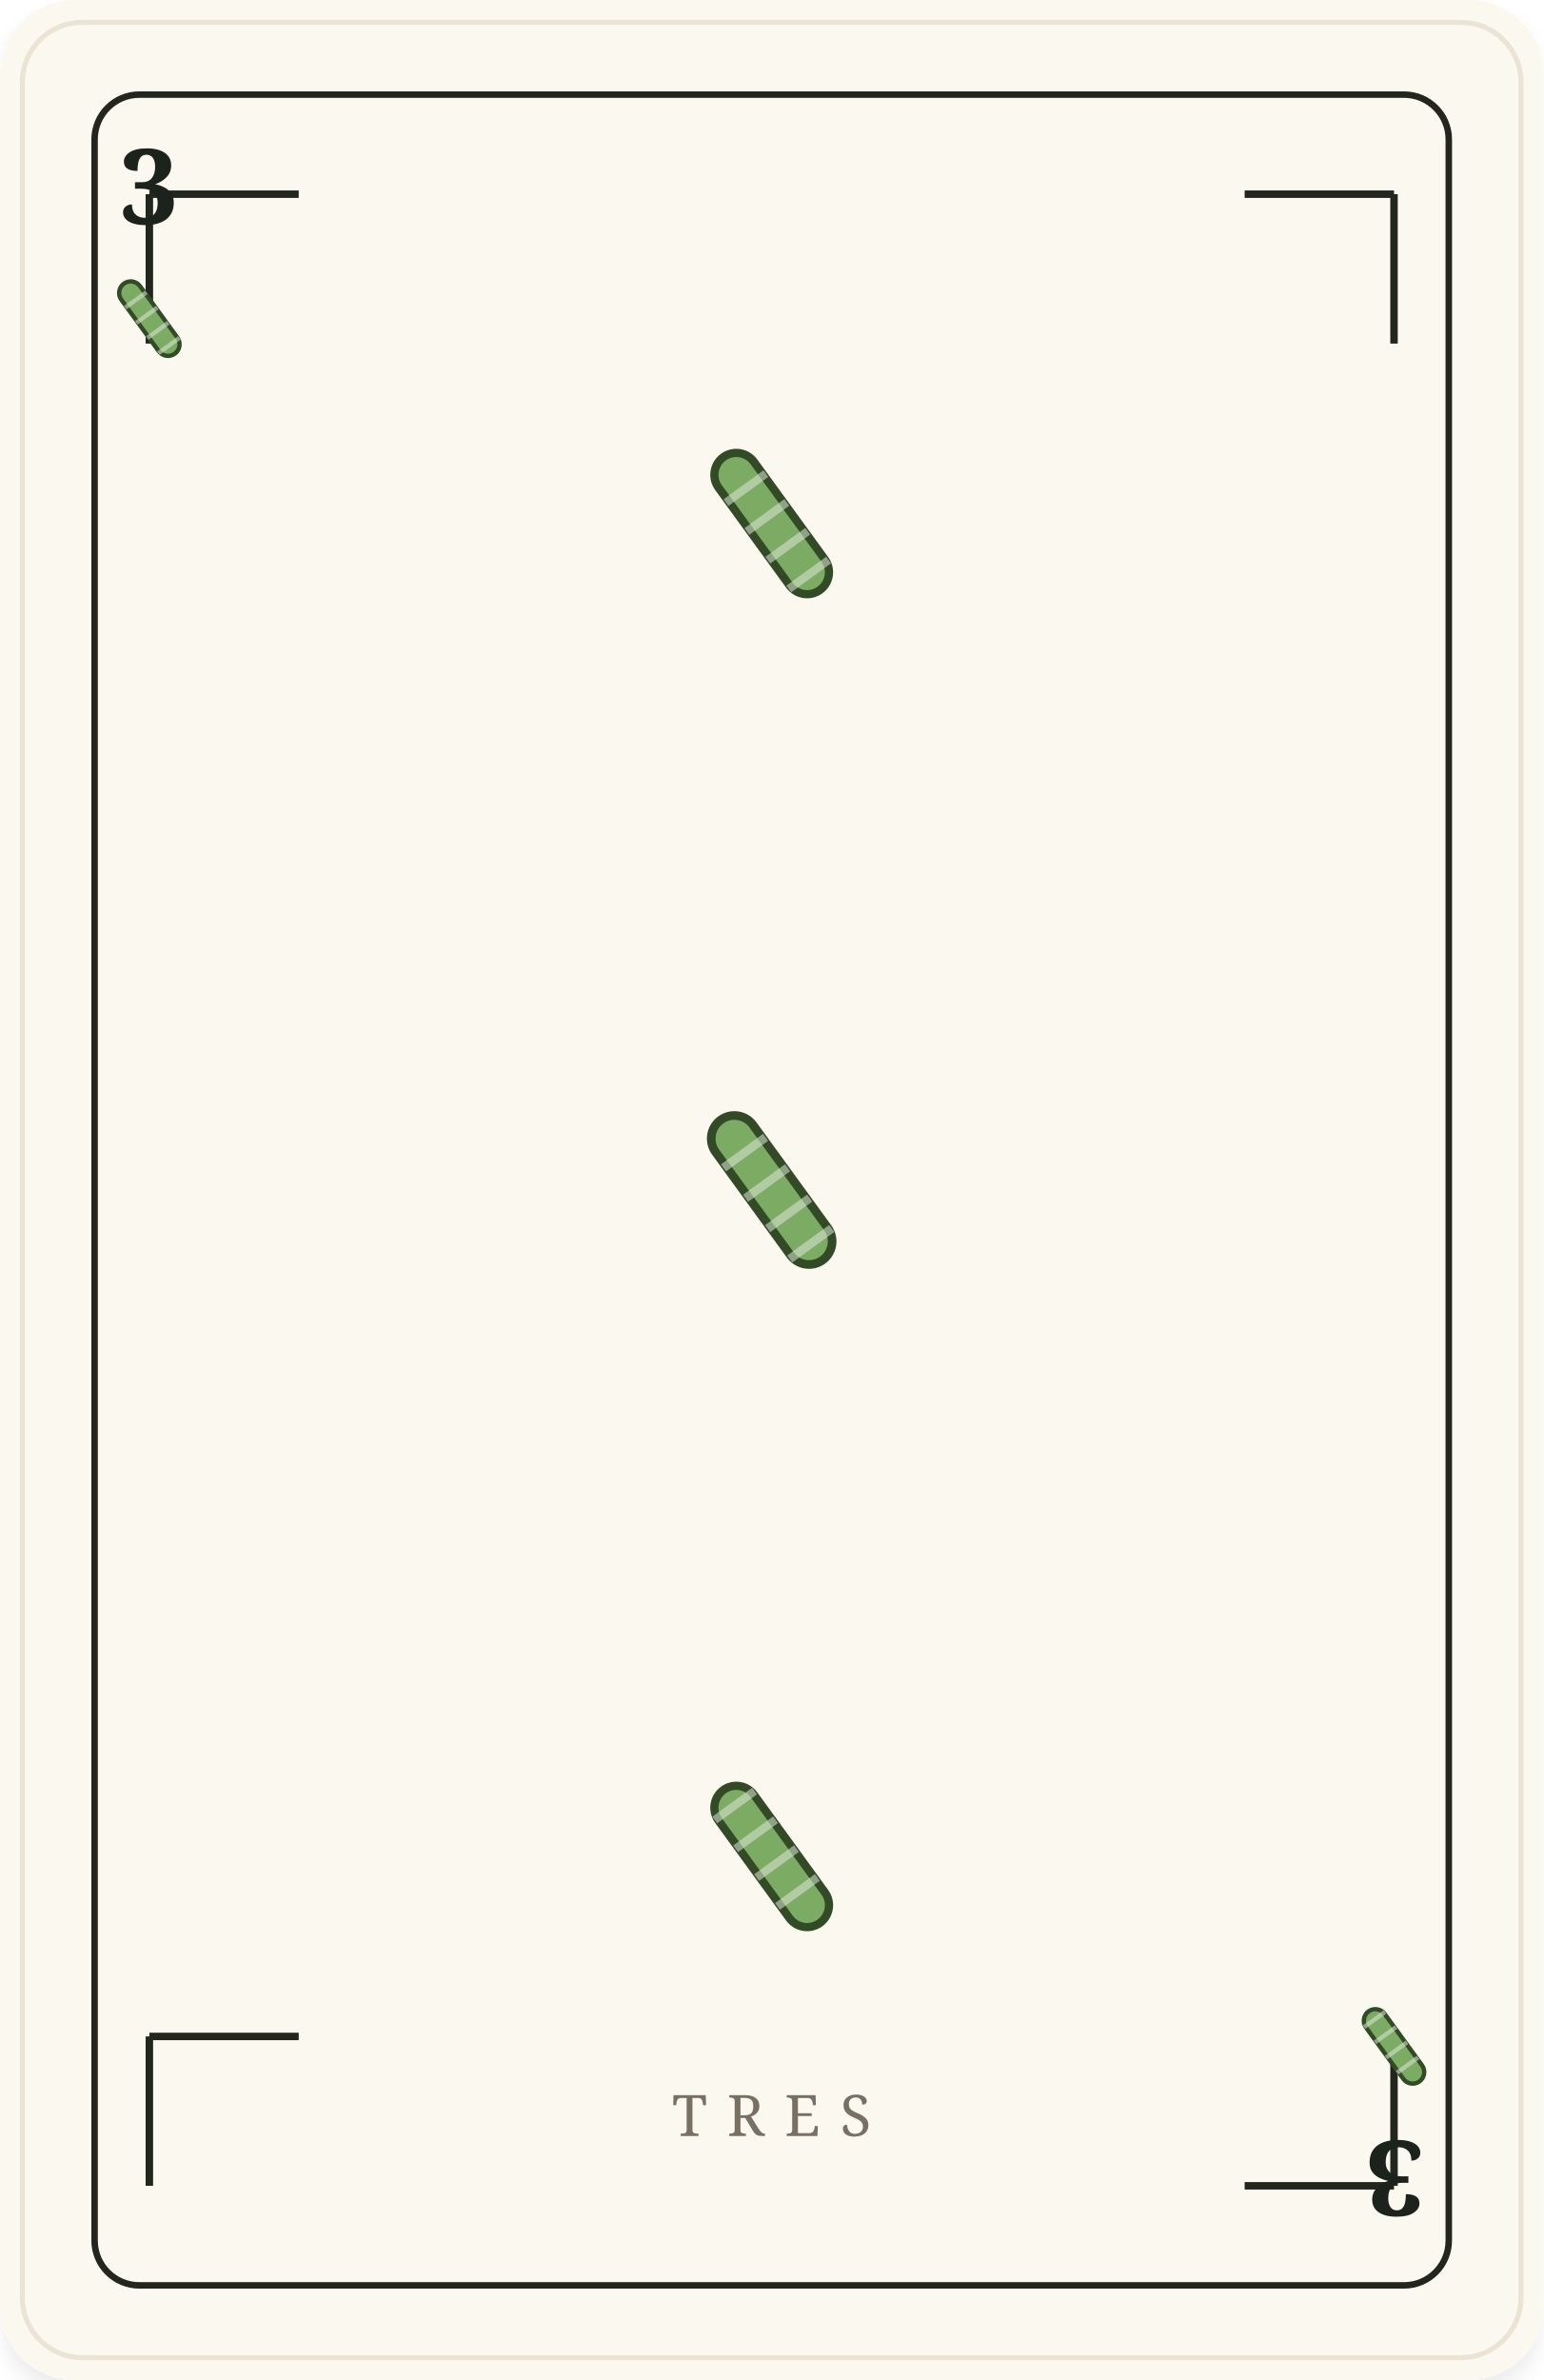
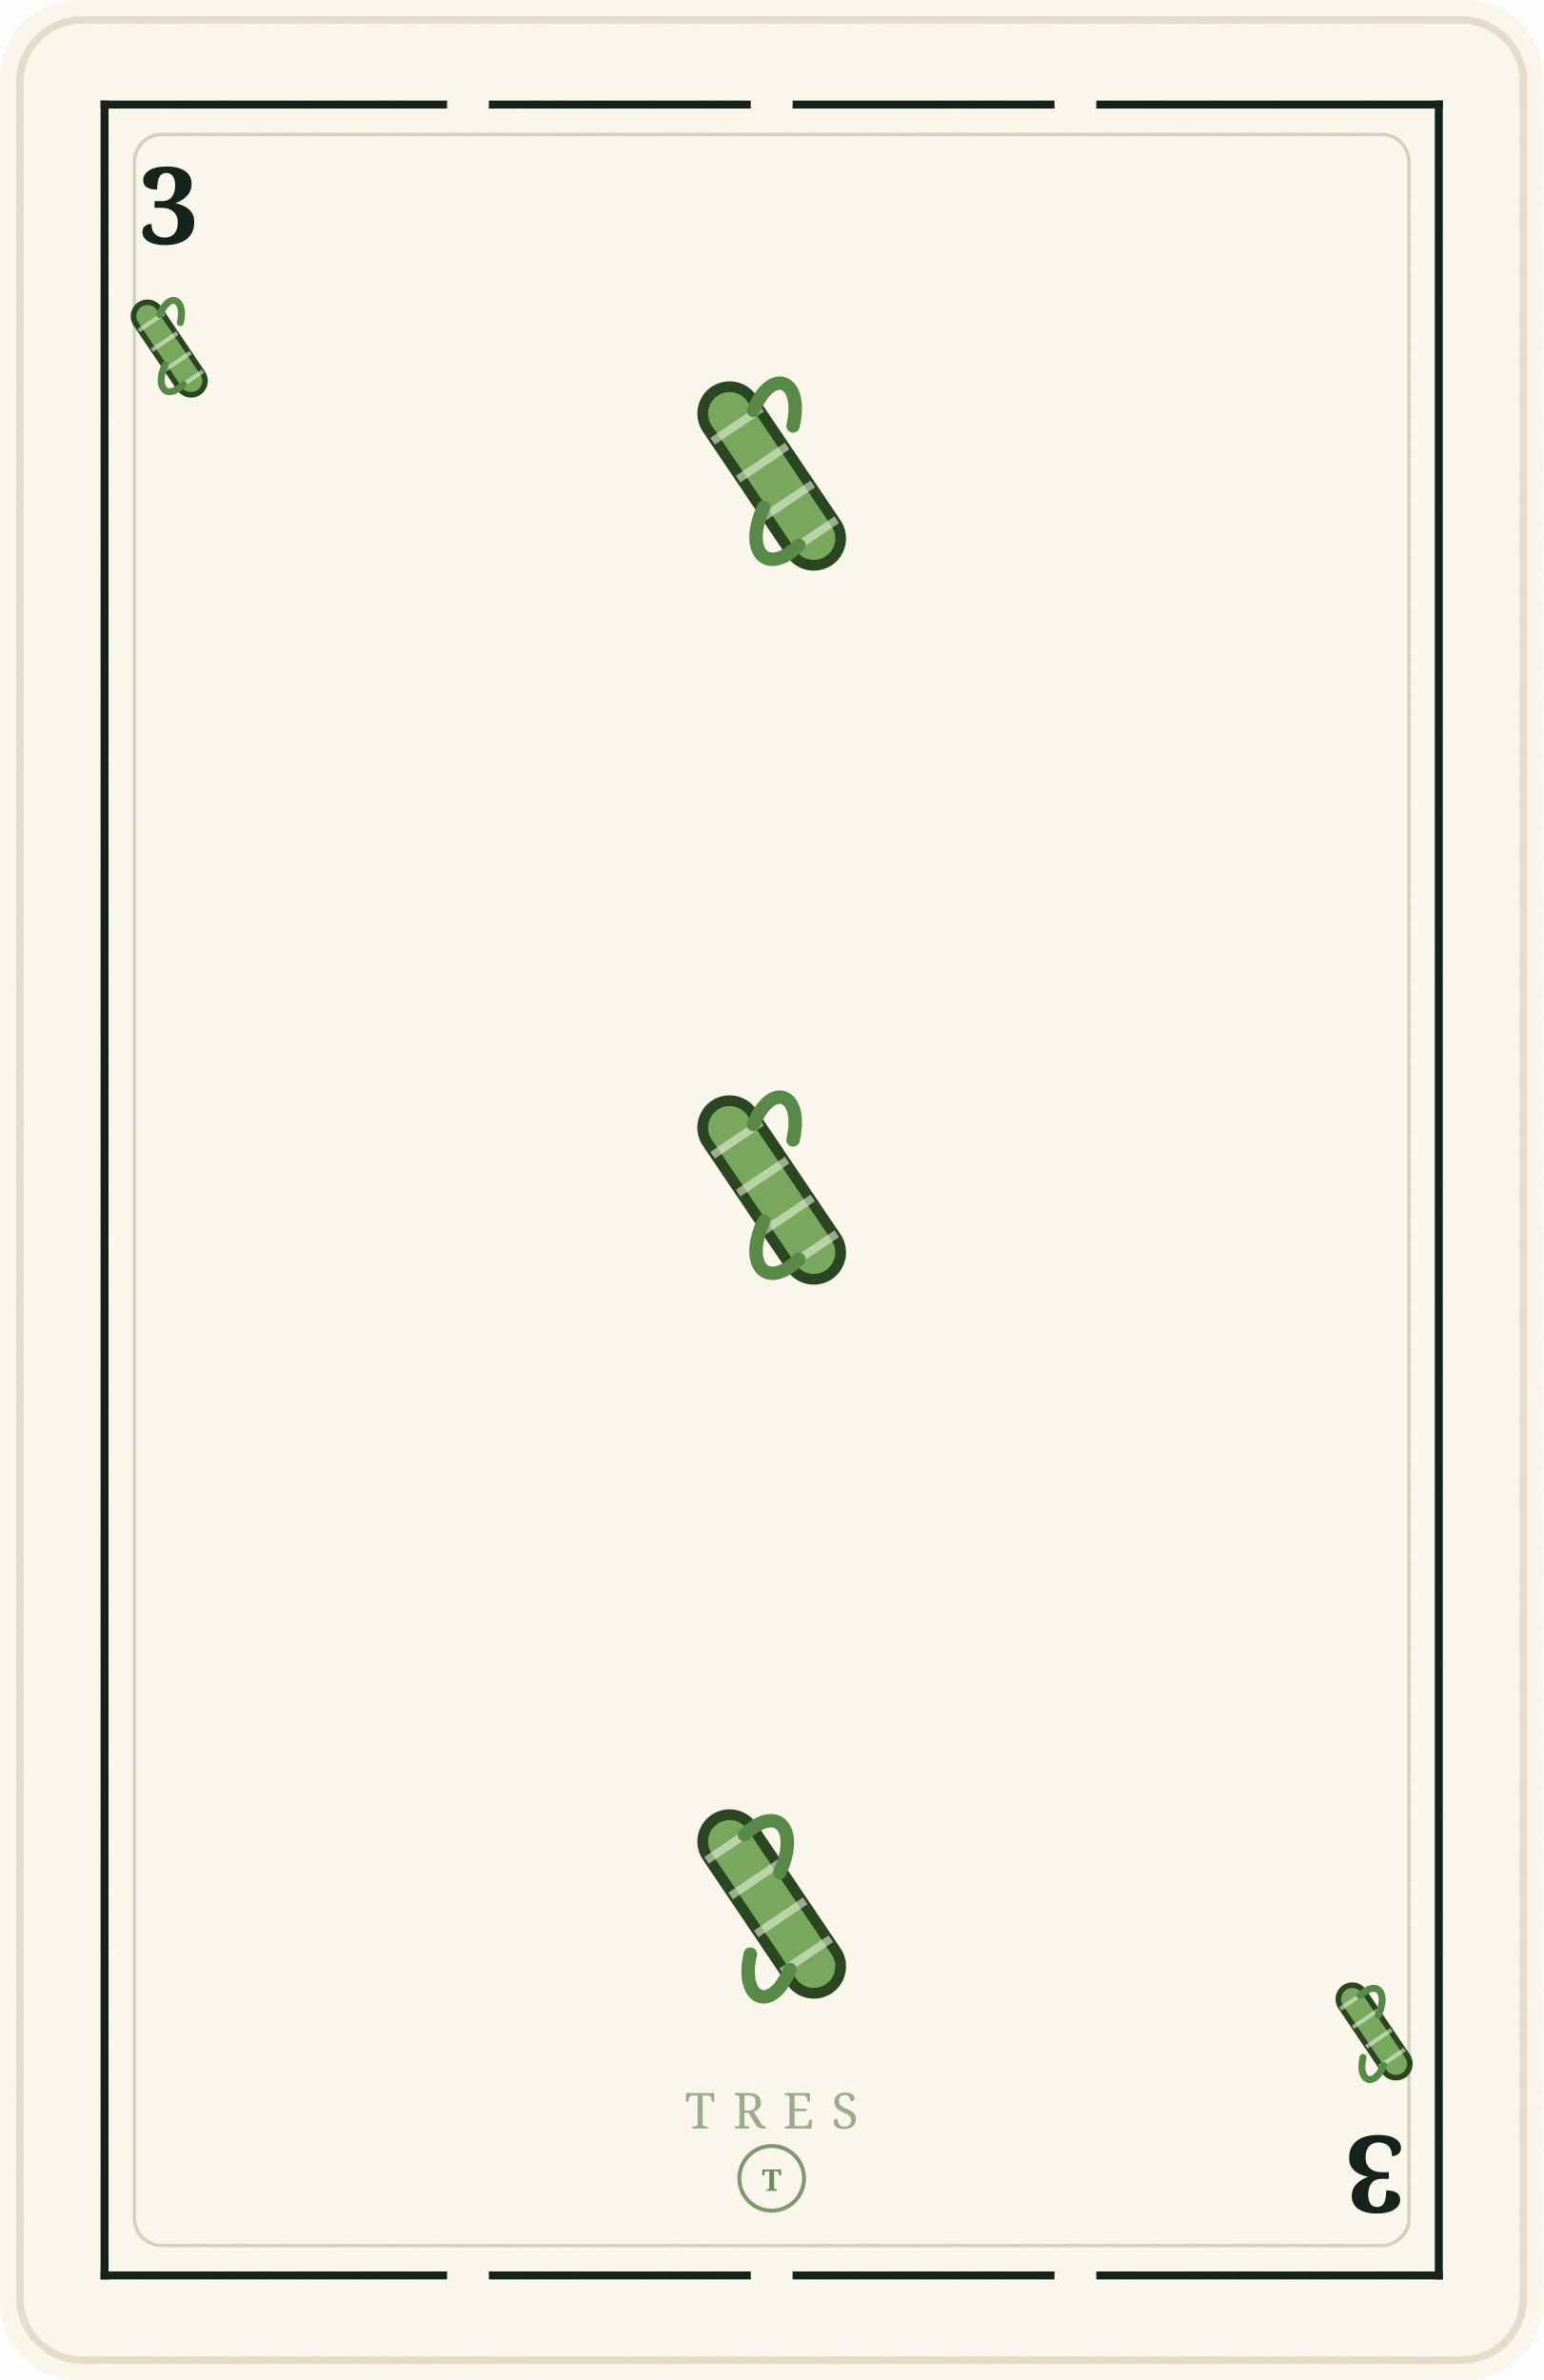
- <svg xmlns="http://www.w3.org/2000/svg" width="620" height="956" viewBox="0 0 620 956">
+ <svg xmlns="http://www.w3.org/2000/svg" width="620" height="956" viewBox="0 0 620 956" role="img" aria-label="Carta española de bastos">
  <defs>
-     <filter id="shadow" x="-20%" y="-20%" width="140%" height="140%">
-       <feDropShadow dx="0" dy="5" stdDeviation="4" flood-opacity=".08" />
+     <filter id="paper" x="-10%" y="-10%" width="120%" height="120%">
+       <feTurbulence type="fractalNoise" baseFrequency=".58" numOctaves="2" seed="9" result="noise" />
+       <feColorMatrix in="noise" type="matrix" values="1 0 0 0 0  0 1 0 0 0  0 0 1 0 0  0 0 0 .055 0" result="grain" />
+       <feBlend in="SourceGraphic" in2="grain" mode="multiply" />
    </filter>
-     <linearGradient id="oroFill" x1="0" x2="1">
-       <stop offset="0" stop-color="#f7db89" />
-       <stop offset="1" stop-color="#d19309" />
+     <filter id="inkShadow" x="-25%" y="-25%" width="150%" height="150%">
+       <feDropShadow dx="0" dy="3" stdDeviation="2.4" flood-color="#2A1E12" flood-opacity=".16" />
+     </filter>
+     <linearGradient id="gold" x1="0" y1="0" x2="1" y2="1">
+       <stop offset="0" stop-color="#FFE88B" />
+       <stop offset=".5" stop-color="#79A85F" />
+       <stop offset="1" stop-color="#4D713B" />
    </linearGradient>
+     <linearGradient id="robe" x1="0" y1="0" x2="0" y2="1">
+       <stop offset="0" stop-color="#D64A3F" />
+       <stop offset="1" stop-color="#4D713B" />
+     </linearGradient>
+     <pattern id="brocade" width="30" height="30" patternUnits="userSpaceOnUse">
+       <rect width="30" height="30" fill="#D64A3F" />
+       <path d="M15 3L23 15L15 27L7 15Z" fill="none" stroke="#D8AC36" stroke-width="2.3" opacity=".7" />
+       <circle cx="15" cy="15" r="2.4" fill="#DCEBCF" opacity=".82" />
+     </pattern>
+     <pattern id="capePattern" width="34" height="34" patternUnits="userSpaceOnUse">
+       <rect width="34" height="34" fill="#5D9A58" />
+       <path d="M0 17H34M17 0V34" stroke="#F7E6BA" stroke-width="1.6" opacity=".32" />
+     </pattern>
  </defs>
-   <g filter="url(#shadow)">
-     <rect width="620" height="956" rx="30" fill="#fbf8f0" />
-     <rect x="9" y="9" width="602" height="938" rx="24" fill="none" stroke="#ebe3d4" stroke-width="2" />
-     <rect x="38" y="38" width="544" height="880" rx="18" fill="none" stroke="#23251f" stroke-width="2.6" />
-     <path d="M60 78H120M60 78V138" stroke="#23251f" stroke-width="3" />
-     <path d="M500 78H560M560 78V138" stroke="#23251f" stroke-width="3" />
-     <path d="M60 818H120M60 818V878" stroke="#23251f" stroke-width="3" />
-     <path d="M500 878H560M560 818V878" stroke="#23251f" stroke-width="3" />
-     <g transform="translate(60 90)">
-       <text x="0" y="0" text-anchor="middle" font-family="Georgia,serif" font-size="42" font-weight="700" fill="#1d211b">3</text>
-       <g transform="translate(0 38) scale(.58)">
-         <g transform="rotate(-36)">
-           <rect x="-8" y="-30" width="16" height="60" rx="8" fill="#7cab63" stroke="#304b26" stroke-width="3" />
-           <path d="M-9 -16H9M-9 -3H9M-9 10H9M-9 23H9" stroke="#dce8d6" stroke-width="3" opacity=".55" />
+   <g filter="url(#paper)">
+     <rect width="620" height="956" rx="31" fill="#FBF7EC" />
+     <rect x="8" y="8" width="604" height="940" rx="25" fill="none" stroke="#E7DDC9" stroke-width="3" />
+     <g fill="none" stroke="#17211C" stroke-width="3.2" stroke-linecap="square">
+       <path d="M42 42H178.0 M198.0 42H300.0 M320.0 42H422.0 M442.0 42H578" />
+       <path d="M42 914H178.0 M198.0 914H300.0 M320.0 914H422.0 M442.0 914H578" />
+       <path d="M42 42V914M578 42V914" />
+     </g>
+     <rect x="54" y="54" width="512" height="848" rx="11" fill="none" stroke="#4D713B" stroke-width="1.4" opacity=".25" />
+     <circle cx="310" cy="875" r="13" fill="#FBF7EC" stroke="#4D713B" stroke-width="1.6" opacity=".7" />
+     <text x="310" y="880" text-anchor="middle" font-family="Georgia,serif" font-size="12" font-weight="700" fill="#4D713B" opacity=".8">T</text>
+     <g transform="translate(68 98)">
+       <text x="0" y="0" text-anchor="middle" font-family="Georgia,serif" font-size="43" font-weight="700" fill="#17211C">3</text>
+       <g transform="translate(0 42) scale(.56)">
+         <g transform="scale(1.0) rotate(-34)" stroke-linejoin="round">
+           <rect x="-10" y="-38" width="20" height="76" rx="10" fill="#79A85F" stroke="#294722" stroke-width="4" />
+           <path d="M-11 -23H11M-11 -6H11M-11 11H11M-11 27H11" stroke="#E8F1D8" stroke-width="3" opacity=".6" />
+           <path d="M8 -24C23 -34 30 -23 17 -11M-9 8C-24 17 -23 30 -6 27" fill="none" stroke="#5A8A48" stroke-width="5" stroke-linecap="round" />
        </g>
      </g>
    </g>
-     <g transform="translate(560 860) rotate(180 0 0)">
-       <text x="0" y="0" text-anchor="middle" font-family="Georgia,serif" font-size="42" font-weight="700" fill="#1d211b">3</text>
-       <g transform="translate(0 38) scale(.58)">
-         <g transform="rotate(-36)">
-           <rect x="-8" y="-30" width="16" height="60" rx="8" fill="#7cab63" stroke="#304b26" stroke-width="3" />
-           <path d="M-9 -16H9M-9 -3H9M-9 10H9M-9 23H9" stroke="#dce8d6" stroke-width="3" opacity=".55" />
+     <g transform="translate(552 858) rotate(180)">
+       <text x="0" y="0" text-anchor="middle" font-family="Georgia,serif" font-size="43" font-weight="700" fill="#17211C">3</text>
+       <g transform="translate(0 42) scale(.56)">
+         <g transform="scale(1.0) rotate(-34)" stroke-linejoin="round">
+           <rect x="-10" y="-38" width="20" height="76" rx="10" fill="#79A85F" stroke="#294722" stroke-width="4" />
+           <path d="M-11 -23H11M-11 -6H11M-11 11H11M-11 27H11" stroke="#E8F1D8" stroke-width="3" opacity=".6" />
+           <path d="M8 -24C23 -34 30 -23 17 -11M-9 8C-24 17 -23 30 -6 27" fill="none" stroke="#5A8A48" stroke-width="5" stroke-linecap="round" />
        </g>
      </g>
    </g>
-     <g transform="translate(310.0 210.3) scale(1.1) rotate(0)">
-       <g transform="rotate(-36)">
-         <rect x="-8" y="-30" width="16" height="60" rx="8" fill="#7cab63" stroke="#304b26" stroke-width="3" />
-         <path d="M-9 -16H9M-9 -3H9M-9 10H9M-9 23H9" stroke="#dce8d6" stroke-width="3" opacity=".55" />
+     <g transform="translate(310.0 191.2) rotate(0)">
+       <g transform="scale(1.08) rotate(-34)" stroke-linejoin="round">
+         <rect x="-10" y="-38" width="20" height="76" rx="10" fill="#79A85F" stroke="#294722" stroke-width="4" />
+         <path d="M-11 -23H11M-11 -6H11M-11 11H11M-11 27H11" stroke="#E8F1D8" stroke-width="3" opacity=".6" />
+         <path d="M8 -24C23 -34 30 -23 17 -11M-9 8C-24 17 -23 30 -6 27" fill="none" stroke="#5A8A48" stroke-width="5" stroke-linecap="round" />
      </g>
    </g>
-     <g transform="translate(310.0 478.0) scale(1.16) rotate(0)">
-       <g transform="rotate(-36)">
-         <rect x="-8" y="-30" width="16" height="60" rx="8" fill="#7cab63" stroke="#304b26" stroke-width="3" />
-         <path d="M-9 -16H9M-9 -3H9M-9 10H9M-9 23H9" stroke="#dce8d6" stroke-width="3" opacity=".55" />
+     <g transform="translate(310.0 478.0) rotate(0)">
+       <g transform="scale(1.08) rotate(-34)" stroke-linejoin="round">
+         <rect x="-10" y="-38" width="20" height="76" rx="10" fill="#79A85F" stroke="#294722" stroke-width="4" />
+         <path d="M-11 -23H11M-11 -6H11M-11 11H11M-11 27H11" stroke="#E8F1D8" stroke-width="3" opacity=".6" />
+         <path d="M8 -24C23 -34 30 -23 17 -11M-9 8C-24 17 -23 30 -6 27" fill="none" stroke="#5A8A48" stroke-width="5" stroke-linecap="round" />
      </g>
    </g>
-     <g transform="translate(310.0 745.7) scale(1.1) rotate(180)">
-       <g transform="rotate(-36)">
-         <rect x="-8" y="-30" width="16" height="60" rx="8" fill="#7cab63" stroke="#304b26" stroke-width="3" />
-         <path d="M-9 -16H9M-9 -3H9M-9 10H9M-9 23H9" stroke="#dce8d6" stroke-width="3" opacity=".55" />
+     <g transform="translate(310.0 764.8) rotate(180)">
+       <g transform="scale(1.08) rotate(-34)" stroke-linejoin="round">
+         <rect x="-10" y="-38" width="20" height="76" rx="10" fill="#79A85F" stroke="#294722" stroke-width="4" />
+         <path d="M-11 -23H11M-11 -6H11M-11 11H11M-11 27H11" stroke="#E8F1D8" stroke-width="3" opacity=".6" />
+         <path d="M8 -24C23 -34 30 -23 17 -11M-9 8C-24 17 -23 30 -6 27" fill="none" stroke="#5A8A48" stroke-width="5" stroke-linecap="round" />
      </g>
    </g>
-     <text x="310" y="858" text-anchor="middle" font-family="Georgia,serif" font-size="23" letter-spacing="8" fill="#5a5246" opacity=".82">TRES</text>
+     <text x="310" y="855" text-anchor="middle" font-family="Georgia,serif" font-size="20" letter-spacing="7" fill="#4D713B" opacity=".55">TRES</text>
  </g>
</svg>
